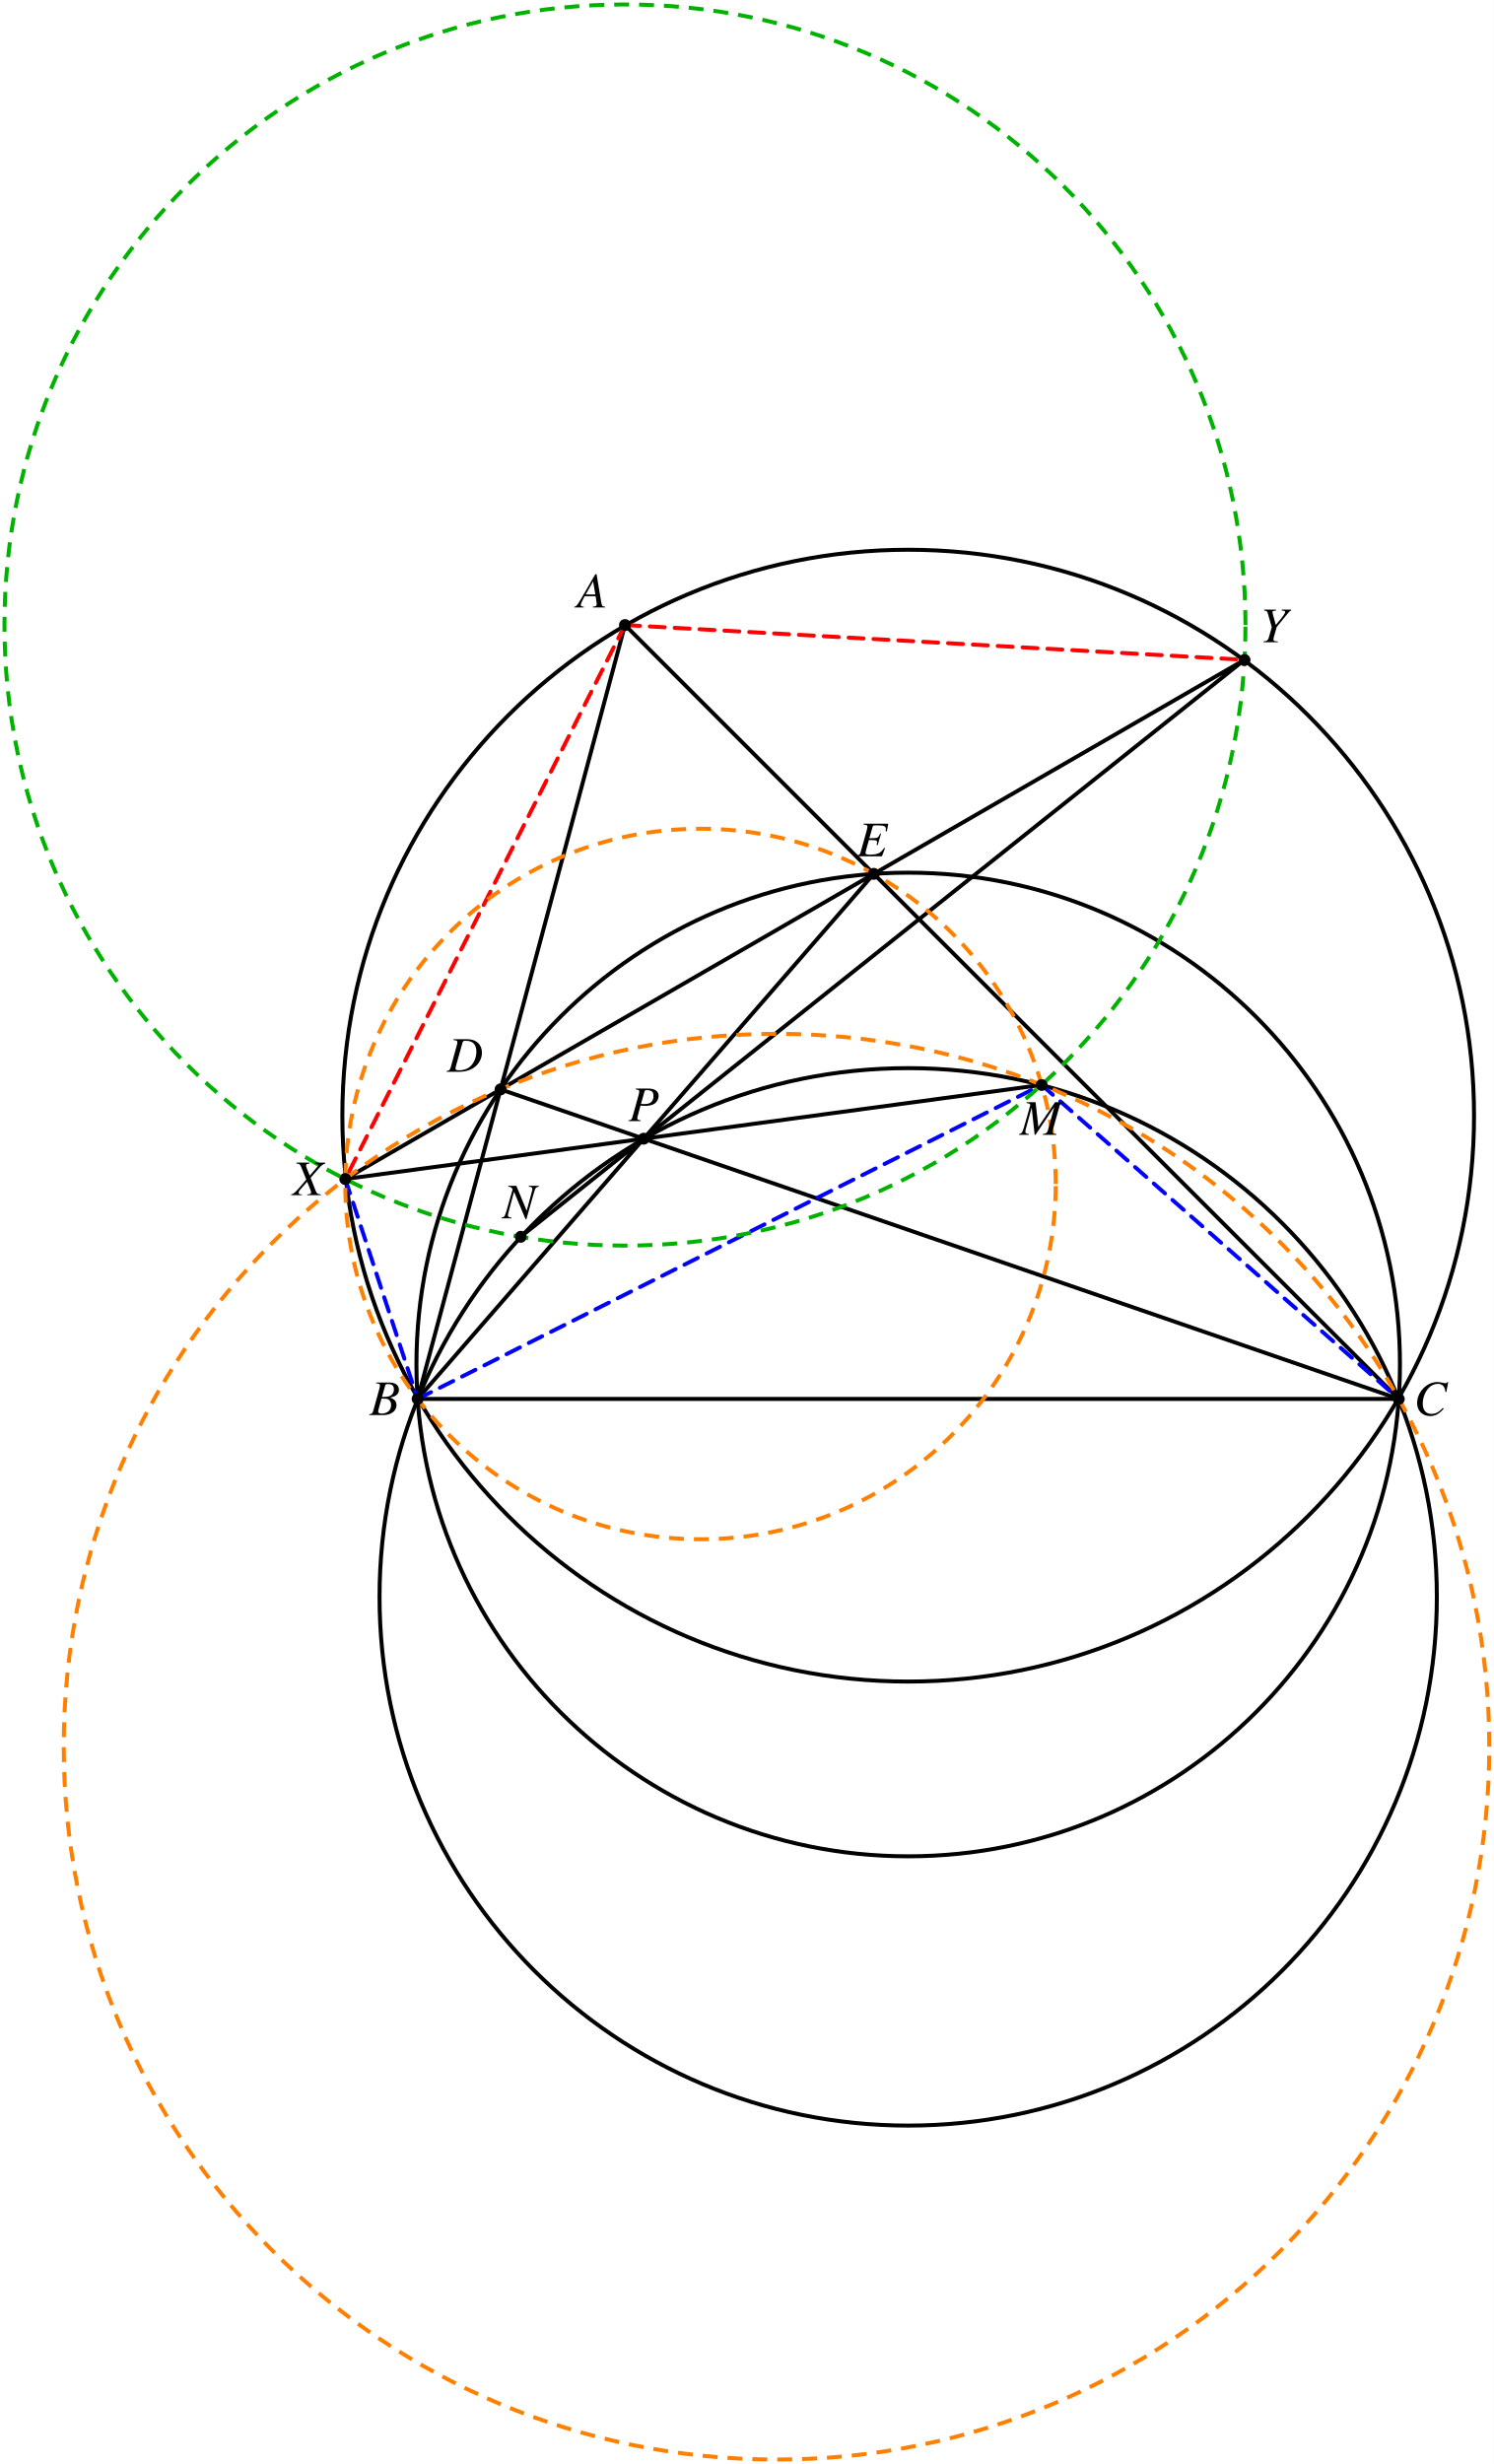
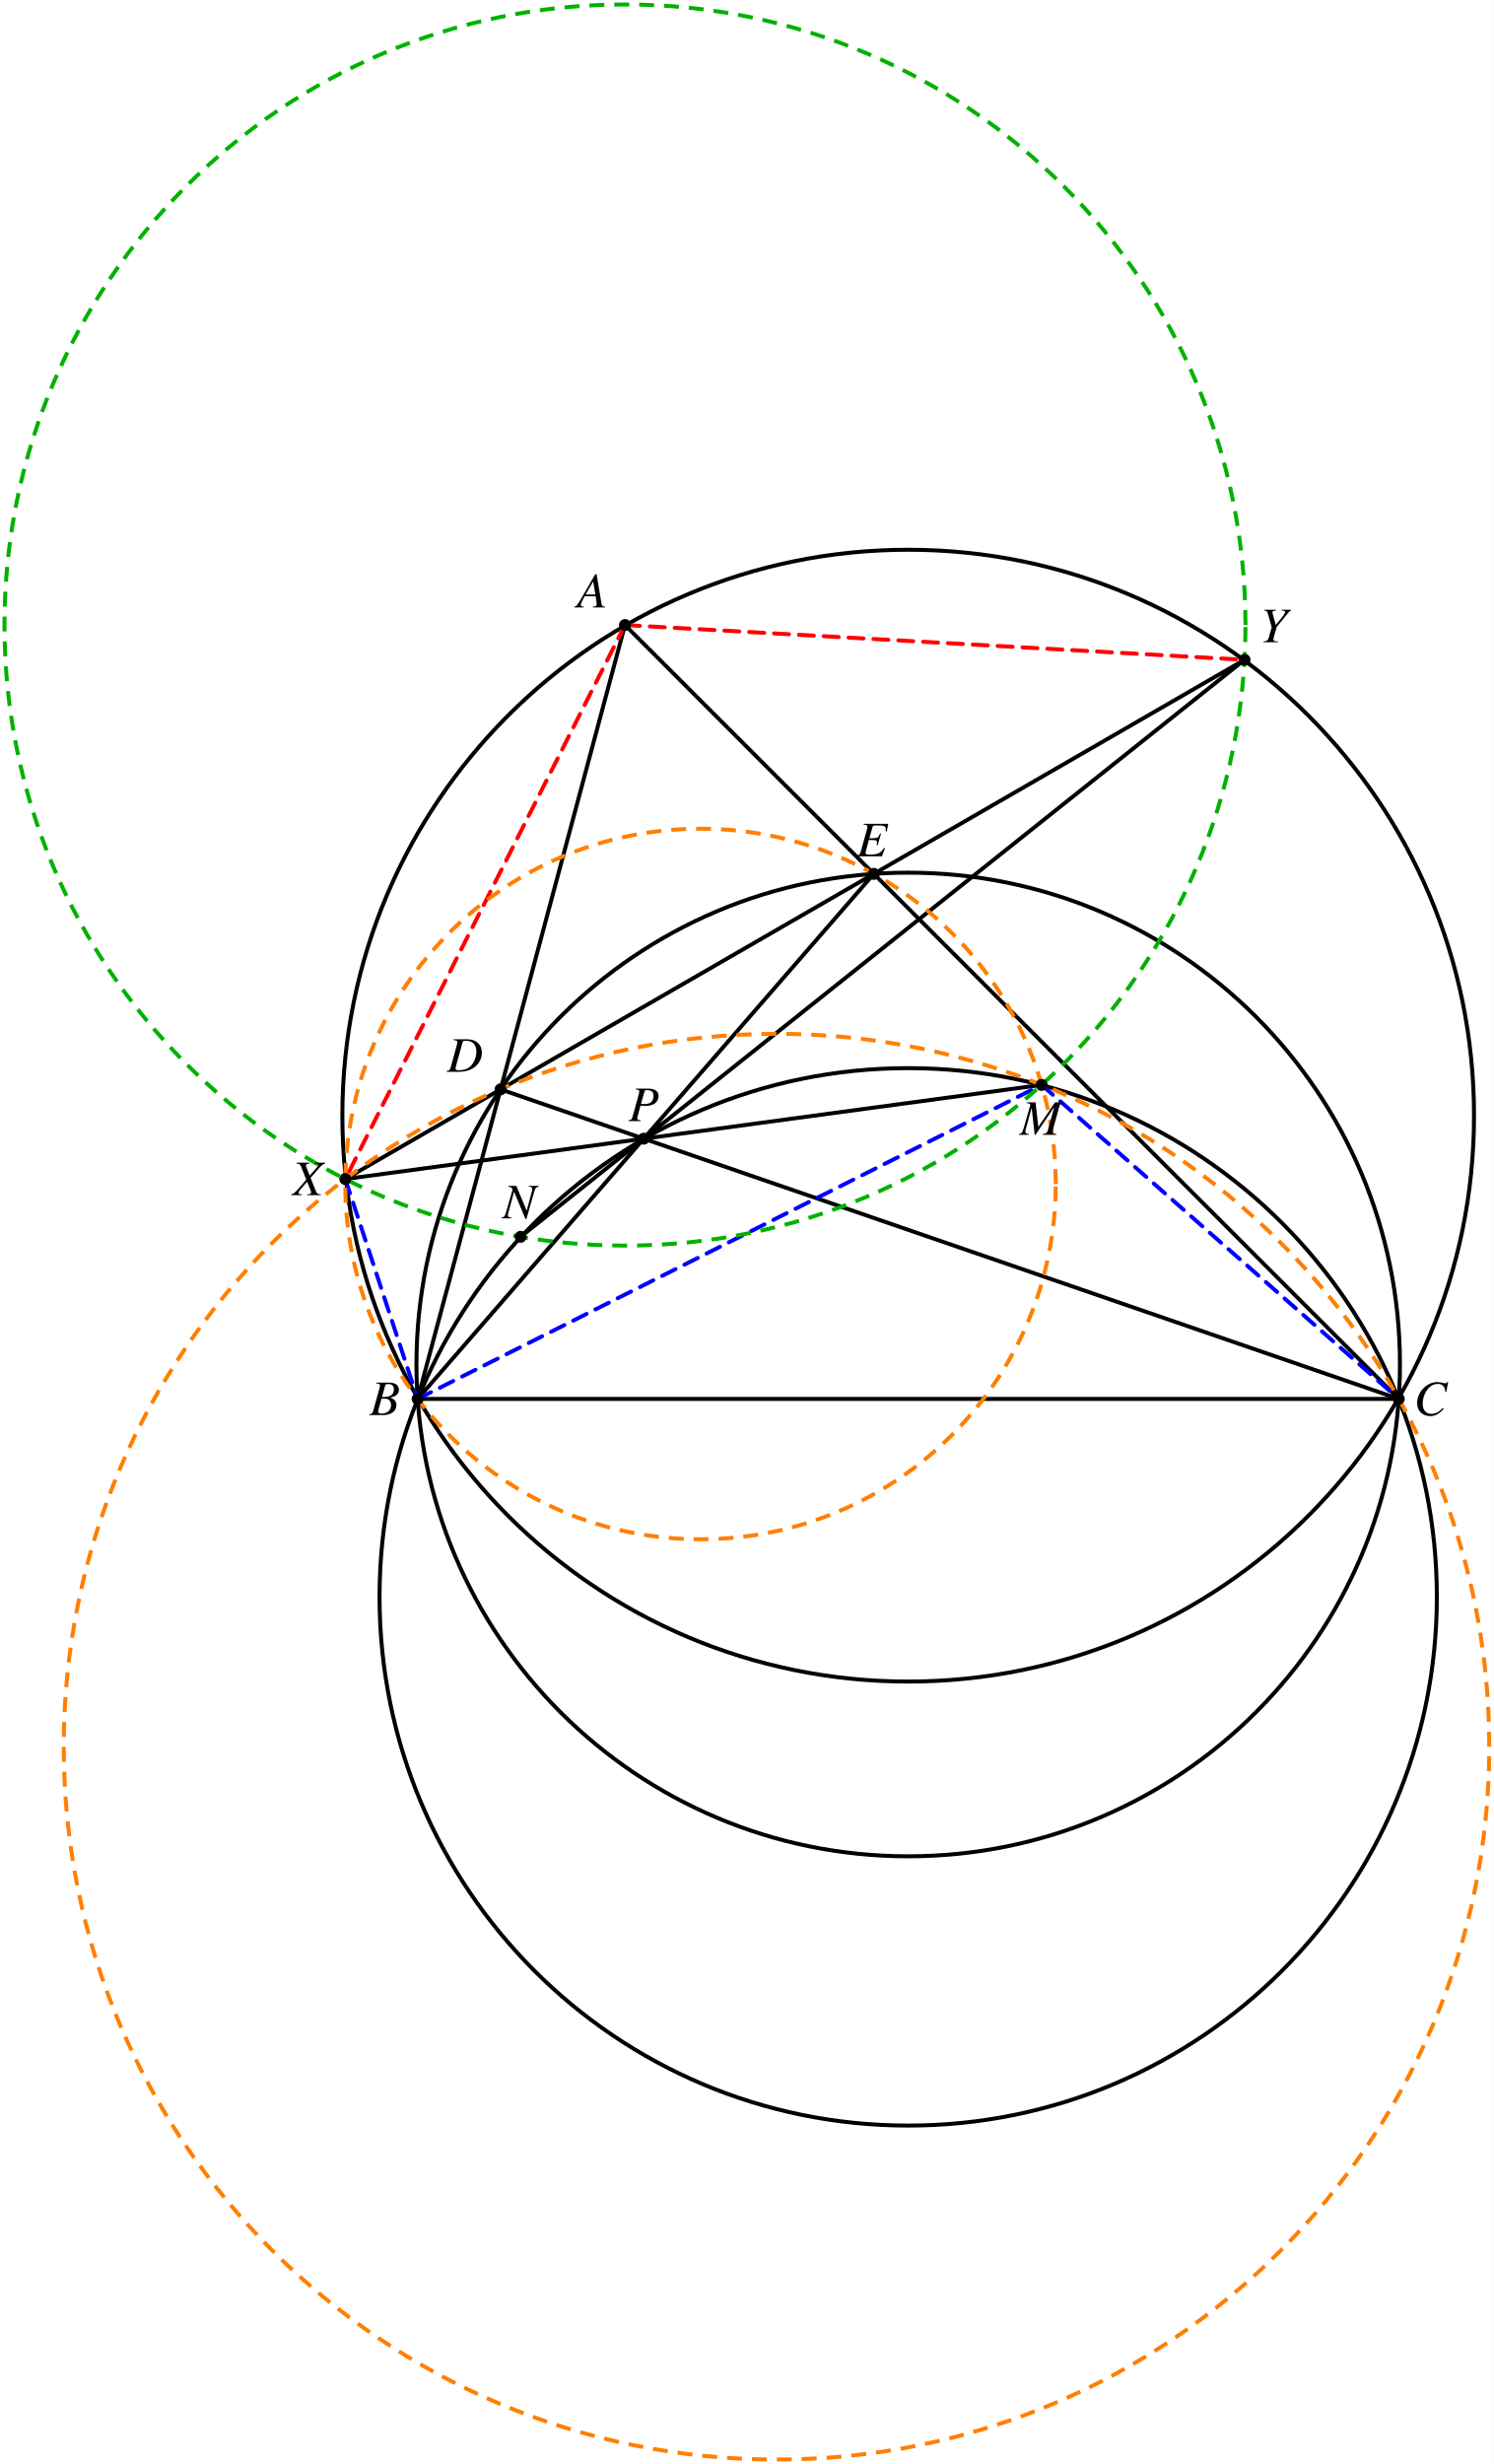
- <svg xmlns="http://www.w3.org/2000/svg" xmlns:xlink="http://www.w3.org/1999/xlink" width="398.675" height="657.551" viewBox="0 0 299.006 493.163">
+ <svg xmlns="http://www.w3.org/2000/svg" xmlns:xlink="http://www.w3.org/1999/xlink" width="598.012" height="986.326" viewBox="0 0 448.509 739.745">
  <defs>
-     <path id="c" d="M1.453-6.344c.578.063.703.157.703.407 0 .14-.031.359-.156.796L.813-.89C.64-.297.563-.234 0-.156V0h2.438v-.156c-.626-.094-.672-.125-.672-.469 0-.11.015-.219.125-.578l.515-1.922c.25.063.516.078.922.078.813 0 1.485-.156 1.922-.469.484-.375.781-.921.781-1.515 0-.953-.75-1.485-2.11-1.485H1.454Zm1.75.407c.063-.204.188-.266.469-.266.39 0 .765.094.969.234.25.172.359.469.359.938 0 .656-.219 1.11-.656 1.375-.313.172-.703.25-1.328.25-.172 0-.25-.016-.516-.047Zm0 0" />
-     <path id="d" d="M6.313-6.516H1.359v.172c.625.047.782.14.782.407 0 .109-.063.453-.11.64L.797-.89c-.172.563-.25.625-.813.735V0h5.063l.61-1.61-.157-.077c-.469.625-.719.89-1.156 1.093-.36.172-1.047.266-1.797.266-.547 0-.797-.094-.797-.344 0-.11.11-.578.36-1.453.14-.437.218-.766.328-1.14.343.015.656.03.765.03.39-.015.672.047.781.141.047.047.079.14.079.313 0 .172-.032.297-.079.515l.204.047.671-2.312-.171-.032c-.375.844-.47.907-1.375.938-.126 0-.438.016-.797.031l.672-2.328c.046-.219.156-.266.718-.266 1.563 0 1.922.141 1.922.735 0 .125-.016.281-.031.453l.219.016Zm0 0" />
-     <path id="e" d="M7.25-6.516H5.266v.172c.562.047.703.14.703.5 0 .125-.032.235-.094.438-.016.031-.016.078-.016.078L4.83-1.531 2.765-6.516h-1.61v.172c.469.032.672.157.86.547L.828-1.64C.453-.359.375-.234-.203-.156V0H1.78v-.156c-.515-.047-.703-.156-.703-.438 0-.125.031-.328.094-.531l1.125-4.203L4.594.156h.187l1.422-5.015c.375-1.297.422-1.344 1.047-1.485Zm0 0" />
-     <path id="f" d="M8.703-6.516H7.031L3.688-1.594 3.14-6.516H1.328v.172c.5.032.75.14.75.36 0 .078-.047.234-.11.406a3 3 0 0 0-.077.297.3.3 0 0 0-.032.125L.797-1.453C.484-.422.344-.22-.172-.156V0h1.969v-.156c-.516-.047-.703-.156-.703-.438 0-.11.031-.36.078-.531l1.187-4.312L2.953 0h.172l3.766-5.594L5.609-.906c-.171.531-.359.672-1.015.75V0h2.718v-.156c-.671-.063-.765-.125-.765-.438 0-.156.016-.297.11-.61L7.89-5.608c.172-.594.218-.657.812-.735Zm0 0" />
-     <path id="g" d="M-.078 0h2.812c1.563 0 2.641-.812 2.641-2 0-.36-.125-.719-.344-.937-.203-.22-.39-.344-.922-.563.72-.172 1-.281 1.329-.562q.42-.375.421-.985c0-.937-.703-1.469-1.984-1.469H1.297v.172c.61.047.766.125.766.407 0 .14-.032.39-.11.64L.734-.89c-.187.579-.25.625-.812.735Zm2.453-3.297c.64 0 1.063.031 1.266.11.406.171.656.609.656 1.156 0 1.078-.734 1.734-1.953 1.734-.422 0-.64-.156-.64-.422 0-.125.124-.593.343-1.39.14-.453.203-.688.328-1.188m.75-2.64c.063-.22.172-.266.563-.266.796 0 1.171.328 1.171 1.062 0 .579-.25 1.016-.671 1.25-.344.204-.813.266-1.72.266Zm0 0" />
-     <path id="h" d="M6.531-6.516H4.453v.172c.484.047.61.125.61.36 0 .125-.063.25-.204.406L3.422-3.922 2.828-5.39c-.11-.25-.14-.421-.14-.546 0-.25.156-.344.703-.407v-.172H.75v.172c.578.047.734.14.922.61l1.062 2.609c-.375.422-.703.813-.828.969-1.39 1.64-1.672 1.89-2.203 2V0h2.14v-.156c-.484 0-.64-.094-.64-.344 0-.14.078-.312.203-.469l1.5-1.719.672 1.657c.078.172.11.328.11.484 0 .281-.094.344-.75.39V0h2.718v-.156c-.703-.078-.797-.14-1.047-.735L3.594-3.469 5.28-5.406c.516-.578.813-.797 1.25-.938Zm0 0" />
-     <path id="i" d="m6.5-4.64.375-1.985h-.219c-.078.172-.172.219-.375.219a2 2 0 0 1-.406-.063c-.453-.11-.844-.172-1.172-.172-2.125 0-4.047 2-4.047 4.22 0 1.53 1.078 2.593 2.61 2.593 1.015 0 1.812-.438 2.718-1.484l-.171-.141c-.891.89-1.47 1.187-2.297 1.187-1.11 0-1.735-.765-1.735-2.046 0-1.188.469-2.391 1.25-3.204.485-.484 1.11-.765 1.766-.765.922 0 1.422.547 1.516 1.61Zm0 0" />
-     <path id="j" d="M5.625-.156c-.578-.047-.625-.14-.766-.86l-.937-5.64h-.25L.782-1.672C-.017-.344-.11-.234-.517-.156V0H1.36v-.156C.844-.203.766-.266.766-.516c0-.187.03-.265.203-.609L1.53-2.25h2.203l.188 1.297c.015.094.031.187.031.265 0 .375-.14.47-.781.532V0h2.453ZM1.75-2.61l1.484-2.594.438 2.594Zm0 0" />
-     <path id="k" d="M1.297-6.344c.61.047.766.14.766.407 0 .14-.032.39-.11.64L.734-.89c-.187.579-.25.625-.812.735V0h2.516c1.171 0 2.234-.312 3-.875.968-.703 1.546-1.797 1.546-2.953 0-1.64-1.14-2.688-2.921-2.688H1.297Zm1.828.422c.063-.219.203-.281.61-.281.562 0 1.062.125 1.374.36.5.359.766.984.766 1.78 0 1.079-.422 2.188-1.094 2.86-.593.61-1.406.906-2.437.906-.453 0-.656-.11-.656-.375 0-.125.062-.344.218-.937Zm0 0" />
-     <path id="l" d="M.906-6.344c.563.078.594.11.766.657l.766 2.671-.61 2.125c-.172.532-.39.688-1.047.735V0h2.875v-.156c-.156-.016-.297-.016-.36-.031-.39-.016-.53-.125-.53-.375 0-.204.078-.5.312-1.282.031-.093.047-.156.063-.203l.28-1L5.61-5.734c.329-.407.407-.47.704-.61v-.172H4.422v.172c.125 0 .234.016.266.032.296.015.421.109.421.265 0 .281-.453.922-1.484 2.125-.172.203-.234.281-.39.469-.11-.438-.141-.578-.297-1.11-.25-.843-.36-1.28-.36-1.421 0-.25.11-.313.719-.36v-.172H.907Zm0 0" />
+     <path id="d" d="M2.188-9.516c.843.11 1.046.235 1.046.625 0 .22-.046.532-.25 1.204L1.22-1.344C.953-.454.844-.359 0-.234V0h3.656v-.234C2.72-.375 2.641-.422 2.641-.922c0-.187.03-.328.187-.875l.781-2.875c.375.094.766.11 1.375.11 1.235 0 2.235-.25 2.875-.704.75-.562 1.172-1.375 1.172-2.265 0-1.438-1.11-2.219-3.14-2.219H2.188Zm2.625.625c.093-.312.265-.421.687-.421.578 0 1.14.156 1.453.359.375.281.547.719.547 1.422 0 .968-.344 1.656-1 2.047-.469.25-1.047.375-1.969.375-.265 0-.375-.016-.781-.079Zm0 0" />
+     <path id="e" d="M9.469-9.75H2.047v.234c.922.094 1.156.204 1.156.61 0 .172-.094.687-.172.953l-1.844 6.61C.938-.5.829-.392-.016-.235V0h7.579l.921-2.422-.234-.125c-.703.969-1.094 1.36-1.734 1.656-.563.25-1.578.391-2.688.391-.844 0-1.203-.14-1.203-.5 0-.172.172-.86.547-2.187.187-.657.328-1.141.469-1.72.53.032.984.048 1.172.048.578-.016 1 .078 1.156.234.078.063.11.203.11.453 0 .266-.032.453-.11.781l.312.079 1.016-3.47-.281-.062c-.563 1.266-.703 1.36-2.063 1.422-.172 0-.656.016-1.172.031l.985-3.484c.093-.328.25-.39 1.093-.39 2.344 0 2.86.203 2.86 1.093 0 .188-.016.422-.031.672L9-7.469Zm0 0" />
+     <path id="f" d="M10.86-9.75H7.89v.234c.844.079 1.048.22 1.048.766 0 .172-.032.36-.141.656-.016.047-.031.11-.031.11L7.25-2.297 4.14-9.75H1.735v.234c.704.063 1.016.25 1.282.844L1.234-2.453C.672-.531.547-.36-.296-.234V0h2.952v-.234C1.891-.297 1.61-.47 1.61-.875c0-.203.047-.5.141-.812l1.703-6.297L6.891.219h.265l2.157-7.516c.546-1.922.609-2.016 1.546-2.219Zm0 0" />
+     <path id="g" d="M13.047-9.75h-2.5L5.53-2.39l-.828-7.36H2v.234c.75.047 1.11.204 1.11.547 0 .125-.063.344-.157.625-.031.047-.062.219-.125.438-.015.047-.031.11-.047.172L1.187-2.187C.734-.625.517-.328-.266-.234V0h2.954v-.234c-.766-.063-1.063-.25-1.063-.657 0-.156.063-.546.14-.796l1.766-6.47L4.437 0h.25l5.641-8.375-1.937 7.016c-.235.797-.532 1.015-1.5 1.125V0h4.078v-.234C9.953-.328 9.813-.422 9.813-.875c0-.266.03-.453.171-.922l1.829-6.61c.265-.905.343-.968 1.234-1.109Zm0 0" />
+     <path id="h" d="M-.125 0h4.219c2.343 0 3.953-1.219 3.953-2.984 0-.563-.172-1.078-.5-1.407-.297-.343-.594-.53-1.375-.859 1.062-.25 1.484-.422 1.969-.844.422-.36.64-.86.64-1.468 0-1.422-1.062-2.188-2.984-2.188h-3.86v.234c.938.079 1.157.188 1.157.61 0 .234-.063.594-.172.953l-1.828 6.61C.828-.485.719-.392-.125-.235Zm3.688-4.937c.968 0 1.593.046 1.89.171.61.25.984.907.984 1.72 0 1.608-1.109 2.593-2.921 2.593-.625 0-.97-.219-.97-.625 0-.172.188-.89.532-2.094.188-.672.281-1.015.485-1.765m1.109-3.954c.094-.328.266-.421.86-.421 1.187 0 1.75.515 1.75 1.624 0 .844-.36 1.5-1 1.86-.516.297-1.235.406-2.579.406Zm0 0" />
+     <path id="i" d="M9.781-9.75h-3.11v.234c.735.094.923.188.923.532 0 .203-.094.375-.297.625L5.125-5.875 4.25-8.062c-.172-.391-.234-.641-.234-.844 0-.375.234-.5 1.062-.61v-.234H1.141v.234c.859.079 1.078.22 1.375.907l1.578 3.937c-.547.625-1.047 1.203-1.235 1.453C.781-.78.36-.406-.437-.234V0h3.203v-.234c-.72 0-.97-.141-.97-.516 0-.219.11-.469.313-.703l2.25-2.563 1 2.47c.11.265.172.5.172.718 0 .437-.156.516-1.14.594V0h4.078v-.234c-1.047-.125-1.172-.22-1.547-1.11L5.39-5.204l2.53-2.89c.766-.875 1.22-1.219 1.86-1.422Zm0 0" />
+     <path id="j" d="m9.734-6.953.563-2.969h-.313c-.125.25-.28.328-.578.328-.11 0-.297-.031-.61-.094-.671-.171-1.265-.265-1.75-.265-3.171 0-6.062 3-6.062 6.328 0 2.281 1.61 3.89 3.907 3.89 1.53 0 2.734-.656 4.078-2.218l-.266-.219C7.36-.844 6.5-.406 5.266-.406c-1.657 0-2.61-1.125-2.61-3.063 0-1.781.719-3.578 1.89-4.797.72-.734 1.657-1.14 2.641-1.14 1.375 0 2.141.797 2.282 2.422Zm0 0" />
+     <path id="k" d="M8.422-.234c-.844-.078-.938-.203-1.125-1.297L5.89-9.984H5.5L1.172-2.516C-.016-.516-.172-.359-.766-.234V0h2.797v-.234c-.765-.078-.875-.157-.875-.532 0-.28.032-.421.297-.921l.844-1.688h3.297l.297 1.953c.015.14.03.266.03.39 0 .563-.218.704-1.171.798V0h3.672ZM2.609-3.906l2.25-3.89.657 3.89Zm0 0" />
+     <path id="l" d="M1.938-9.516c.937.094 1.156.204 1.156.61 0 .234-.063.594-.172.953l-1.828 6.61C.828-.485.719-.392-.125-.235V0h3.781C5.406 0 7-.469 8.156-1.297 9.61-2.359 10.453-4 10.453-5.734c0-2.453-1.703-4.016-4.36-4.016H1.939Zm2.734.641c.094-.328.312-.437.922-.437.843 0 1.593.203 2.062.562.735.531 1.14 1.469 1.14 2.656 0 1.61-.624 3.282-1.64 4.297-.875.906-2.093 1.344-3.64 1.344-.688 0-.97-.156-.97-.547 0-.187.063-.531.329-1.422Zm0 0" />
+     <path id="m" d="M1.36-9.516c.843.125.874.172 1.14.985l1.14 4.015-.906 3.172c-.25.813-.578 1.047-1.562 1.11V0h4.312v-.234a8 8 0 0 1-.546-.047c-.579-.031-.782-.188-.782-.563 0-.312.094-.75.453-1.922.047-.125.079-.234.094-.296l.438-1.516L8.406-8.61c.485-.594.594-.703 1.047-.907v-.234H6.625v.234c.188.016.344.032.406.047.438.047.625.156.625.422 0 .39-.687 1.375-2.234 3.172-.25.297-.344.422-.563.688-.187-.657-.234-.844-.468-1.641-.375-1.281-.532-1.922-.532-2.156 0-.344.172-.438 1.063-.532v-.234H1.359Zm0 0" />
    <clipPath id="a">
-       <path d="M57 98h242.008v250H57Zm0 0" />
+       <path d="M85 148h363.508v374H85Zm0 0" />
    </clipPath>
    <clipPath id="b">
-       <path d="M1 195h298.008v298.164H1Zm0 0" />
+       <path d="M97 303h351.508v353H97Zm0 0" />
+     </clipPath>
+     <clipPath id="c">
+       <path d="M2 293h446.508v446.746H2Zm0 0" />
    </clipPath>
  </defs>
-   <path fill="#fff" d="M0 0h299.008v493.164H0Zm0 0" />
+   <path fill="#fff" d="M0 0h448.508v739.746H0Zm0 0" />
  <g clip-path="url(#a)">
-     <path fill="none" stroke="#000" stroke-miterlimit="10" stroke-width=".797" d="M295.059 223.297c0-62.555-50.711-113.266-113.266-113.266S68.531 160.742 68.531 223.297s50.707 113.262 113.262 113.262 113.266-50.707 113.266-113.262Zm0 0" />
+     <path fill="none" stroke="#000" stroke-miterlimit="10" stroke-width="1.196" d="M442.586 334.945c0-93.832-76.063-169.898-169.895-169.898s-169.894 76.066-169.894 169.898S178.859 504.84 272.69 504.84s169.895-76.063 169.895-169.895Zm0 0" />
  </g>
-   <path fill="none" stroke="#000" stroke-miterlimit="10" stroke-width=".797" d="M280.23 273.098c0-54.364-44.07-98.434-98.437-98.434-54.363 0-98.434 44.07-98.434 98.434 0 54.367 44.07 98.437 98.434 98.437 54.367 0 98.437-44.07 98.437-98.437Zm0 0" />
-   <path fill="none" stroke="#000" stroke-miterlimit="10" stroke-width=".797" d="M287.613 319.61c0-58.446-47.375-105.825-105.82-105.825-58.441 0-105.82 47.38-105.82 105.824 0 58.442 47.379 105.82 105.82 105.82 58.445 0 105.82-47.378 105.82-105.82Zm0 0" />
-   <path fill="none" stroke="#000" stroke-linecap="round" stroke-linejoin="round" stroke-miterlimit="10" stroke-width=".797" d="M125.102 125.102 83.598 279.988h196.39Zm0 0" />
-   <path fill="none" stroke="#000" stroke-linecap="round" stroke-miterlimit="10" stroke-width=".797" d="m83.598 279.988 91.304-105.086M279.988 279.988 100.2 218.035M69.117 235.977l179.996-103.918M69.117 235.977 208.5 217.145M249.113 132.059 104.215 247.543" />
-   <path fill="none" stroke="red" stroke-dasharray="2.989 1.993" stroke-linecap="round" stroke-miterlimit="10" stroke-width=".797" d="M125.102 125.102 69.117 235.977M125.102 125.102l124.011 6.957" />
-   <path fill="none" stroke="#00f" stroke-dasharray="2.989 1.993" stroke-linecap="round" stroke-miterlimit="10" stroke-width=".797" d="m69.117 235.977 14.48 44.011M83.598 279.988 208.5 217.145M208.5 217.145l71.488 62.843" />
-   <path fill="none" stroke="#00b200" stroke-dasharray="2.989 1.993" stroke-miterlimit="10" stroke-width=".797" d="M249.305 125.102c0-68.598-55.61-124.207-124.203-124.207C56.504.895.895 56.504.895 125.102c0 68.593 55.609 124.203 124.207 124.203 68.593 0 124.203-55.61 124.203-124.203Zm0 0" />
+   <path fill="none" stroke="#000" stroke-miterlimit="10" stroke-width="1.196" d="M420.344 409.648c0-81.546-66.106-147.652-147.653-147.652S125.04 328.102 125.04 409.648c0 81.547 66.106 147.653 147.652 147.653 81.547 0 147.653-66.106 147.653-147.653Zm0 0" />
  <g clip-path="url(#b)">
-     <path fill="none" stroke="#ff7f00" stroke-dasharray="2.989 1.993" stroke-miterlimit="10" stroke-width=".797" d="M298.11 349.594c0-78.801-63.876-142.676-142.676-142.676-78.797 0-142.676 63.875-142.676 142.676 0 78.797 63.879 142.676 142.676 142.676 78.8 0 142.675-63.88 142.675-142.676Zm0 0" />
+     <path fill="none" stroke="#000" stroke-miterlimit="10" stroke-width="1.196" d="M431.422 479.41c0-87.664-71.067-158.73-158.73-158.73-87.669 0-158.731 71.066-158.731 158.73 0 87.668 71.062 158.735 158.73 158.735 87.664 0 158.73-71.067 158.73-158.735Zm0 0" />
  </g>
-   <path fill="none" stroke="#ff7f00" stroke-dasharray="2.989 1.993" stroke-miterlimit="10" stroke-width=".797" d="M211.324 236.973c0-39.27-31.836-71.102-71.105-71.102-39.274 0-71.106 31.832-71.106 71.102 0 39.273 31.832 71.105 71.106 71.105 39.27 0 71.105-31.832 71.105-71.105Zm0 0" />
-   <path stroke="#000" stroke-miterlimit="10" stroke-width=".399" d="M126.098 125.102a.995.995 0 1 0-1.99-.002.995.995 0 0 0 1.99.002ZM84.594 279.988a.995.995 0 1 0-1.99-.001.995.995 0 0 0 1.99.001ZM280.988 279.988a.999.999 0 0 0-1.996 0 .998.998 0 0 0 1.996 0ZM101.195 218.035a.995.995 0 1 0-1.99-.002.995.995 0 0 0 1.99.002ZM175.898 174.902a.995.995 0 1 0-1.99-.001.995.995 0 0 0 1.99.001ZM209.5 217.145a.999.999 0 0 0-1.996 0 .998.998 0 0 0 1.996 0ZM105.21 247.543c0-.55-.444-1-.995-1a.999.999 0 0 0 0 1.996c.55 0 .996-.45.996-.996ZM129.848 227.906a.995.995 0 1 0-1.99-.001.995.995 0 0 0 1.99.001ZM70.113 235.977a1 1 0 0 0-.996-.997c-.55 0-.996.45-.996.997a.995.995 0 1 0 1.992 0ZM250.113 132.059a.999.999 0 0 0-1.996 0 1 1 0 0 0 .996.996c.551 0 1-.45 1-.996Zm0 0" />
-   <use xlink:href="#c" x="125.807" y="224.387" />
-   <use xlink:href="#d" x="171.496" y="171.383" />
-   <use xlink:href="#e" x="100.595" y="243.851" />
-   <use xlink:href="#f" x="204.153" y="227.13" />
-   <use xlink:href="#g" x="73.992" y="283.221" />
-   <use xlink:href="#h" x="58.576" y="239.21" />
-   <use xlink:href="#i" x="283.01" y="283.251" />
-   <use xlink:href="#j" x="115.494" y="121.581" />
-   <use xlink:href="#k" x="89.487" y="214.514" />
-   <use xlink:href="#l" x="252.136" y="128.538" />
+   <path fill="none" stroke="#000" stroke-linecap="round" stroke-linejoin="round" stroke-miterlimit="10" stroke-width="1.196" d="m187.652 187.648-62.254 232.336h294.586Zm0 0" />
+   <path fill="none" stroke="#000" stroke-linecap="round" stroke-miterlimit="10" stroke-width="1.196" d="m125.398 419.984 136.957-157.629M419.984 419.984l-269.687-92.933M103.676 353.969l269.996-155.883M103.676 353.969l209.078-28.254M373.672 198.086 156.324 371.313" />
+   <path fill="none" stroke="red" stroke-dasharray="4.483 2.989" stroke-linecap="round" stroke-miterlimit="10" stroke-width="1.196" d="m187.652 187.648-83.976 166.32M187.652 187.648l186.02 10.438" />
+   <path fill="none" stroke="#00f" stroke-dasharray="4.483 2.989" stroke-linecap="round" stroke-miterlimit="10" stroke-width="1.196" d="m103.676 353.969 21.722 66.015M125.398 419.984l187.356-94.27M312.754 325.715l107.23 94.27" />
+   <path fill="none" stroke="#00b200" stroke-dasharray="4.483 2.989" stroke-miterlimit="10" stroke-width="1.196" d="M373.957 187.648c0-102.894-83.41-186.304-186.305-186.304-102.898 0-186.308 83.41-186.308 186.304 0 102.899 83.41 186.309 186.308 186.309 102.895 0 186.305-83.41 186.305-186.309Zm0 0" />
+   <g clip-path="url(#c)">
+     <path fill="none" stroke="#ff7f00" stroke-dasharray="4.483 2.989" stroke-miterlimit="10" stroke-width="1.196" d="M447.164 524.39c0-118.199-95.816-214.011-214.012-214.011-118.199 0-214.011 95.812-214.011 214.012 0 118.195 95.812 214.011 214.011 214.011 118.196 0 214.012-95.816 214.012-214.011Zm0 0" />
+   </g>
+   <path fill="none" stroke="#ff7f00" stroke-dasharray="4.483 2.989" stroke-miterlimit="10" stroke-width="1.196" d="M316.984 355.46c0-58.905-47.754-106.655-106.66-106.655s-106.656 47.75-106.656 106.656 47.75 106.66 106.656 106.66 106.66-47.754 106.66-106.66Zm0 0" />
+   <path stroke="#000" stroke-miterlimit="10" stroke-width=".599" d="M189.145 187.648c0-.824-.668-1.492-1.493-1.492a1.494 1.494 0 1 0 1.492 1.492ZM126.89 419.984a1.495 1.495 0 1 0-2.99-.001 1.495 1.495 0 0 0 2.99.001ZM421.48 419.984c0-.824-.671-1.496-1.496-1.496a1.495 1.495 0 1 0 1.496 1.496ZM151.793 327.05c0-.823-.668-1.495-1.496-1.495a1.495 1.495 0 1 0 1.496 1.496ZM263.852 262.355a1.496 1.496 0 0 0-2.993 0 1.495 1.495 0 0 0 2.993 0ZM314.246 325.715c0-.824-.668-1.492-1.492-1.492a1.494 1.494 0 1 0 1.492 1.492ZM157.816 371.313a1.494 1.494 0 1 0-2.99-.005 1.494 1.494 0 0 0 2.99.005ZM194.77 341.86c0-.825-.668-1.493-1.493-1.493a1.494 1.494 0 1 0 1.492 1.492ZM105.172 353.969a1.494 1.494 0 1 0-2.988-.005 1.494 1.494 0 0 0 2.988.005ZM375.168 198.086c0-.824-.672-1.496-1.496-1.496a1.495 1.495 0 0 0 0 2.988c.824 0 1.496-.668 1.496-1.492Zm0 0" />
+   <use xlink:href="#d" x="188.71" y="336.58" />
+   <use xlink:href="#e" x="257.244" y="257.075" />
+   <use xlink:href="#f" x="150.893" y="365.776" />
+   <use xlink:href="#g" x="306.229" y="340.695" />
+   <use xlink:href="#h" x="110.988" y="424.832" />
+   <use xlink:href="#i" x="87.864" y="358.815" />
+   <use xlink:href="#j" x="424.515" y="424.877" />
+   <use xlink:href="#k" x="173.241" y="182.371" />
+   <use xlink:href="#l" x="134.231" y="321.771" />
+   <use xlink:href="#m" x="378.204" y="192.807" />
</svg>
